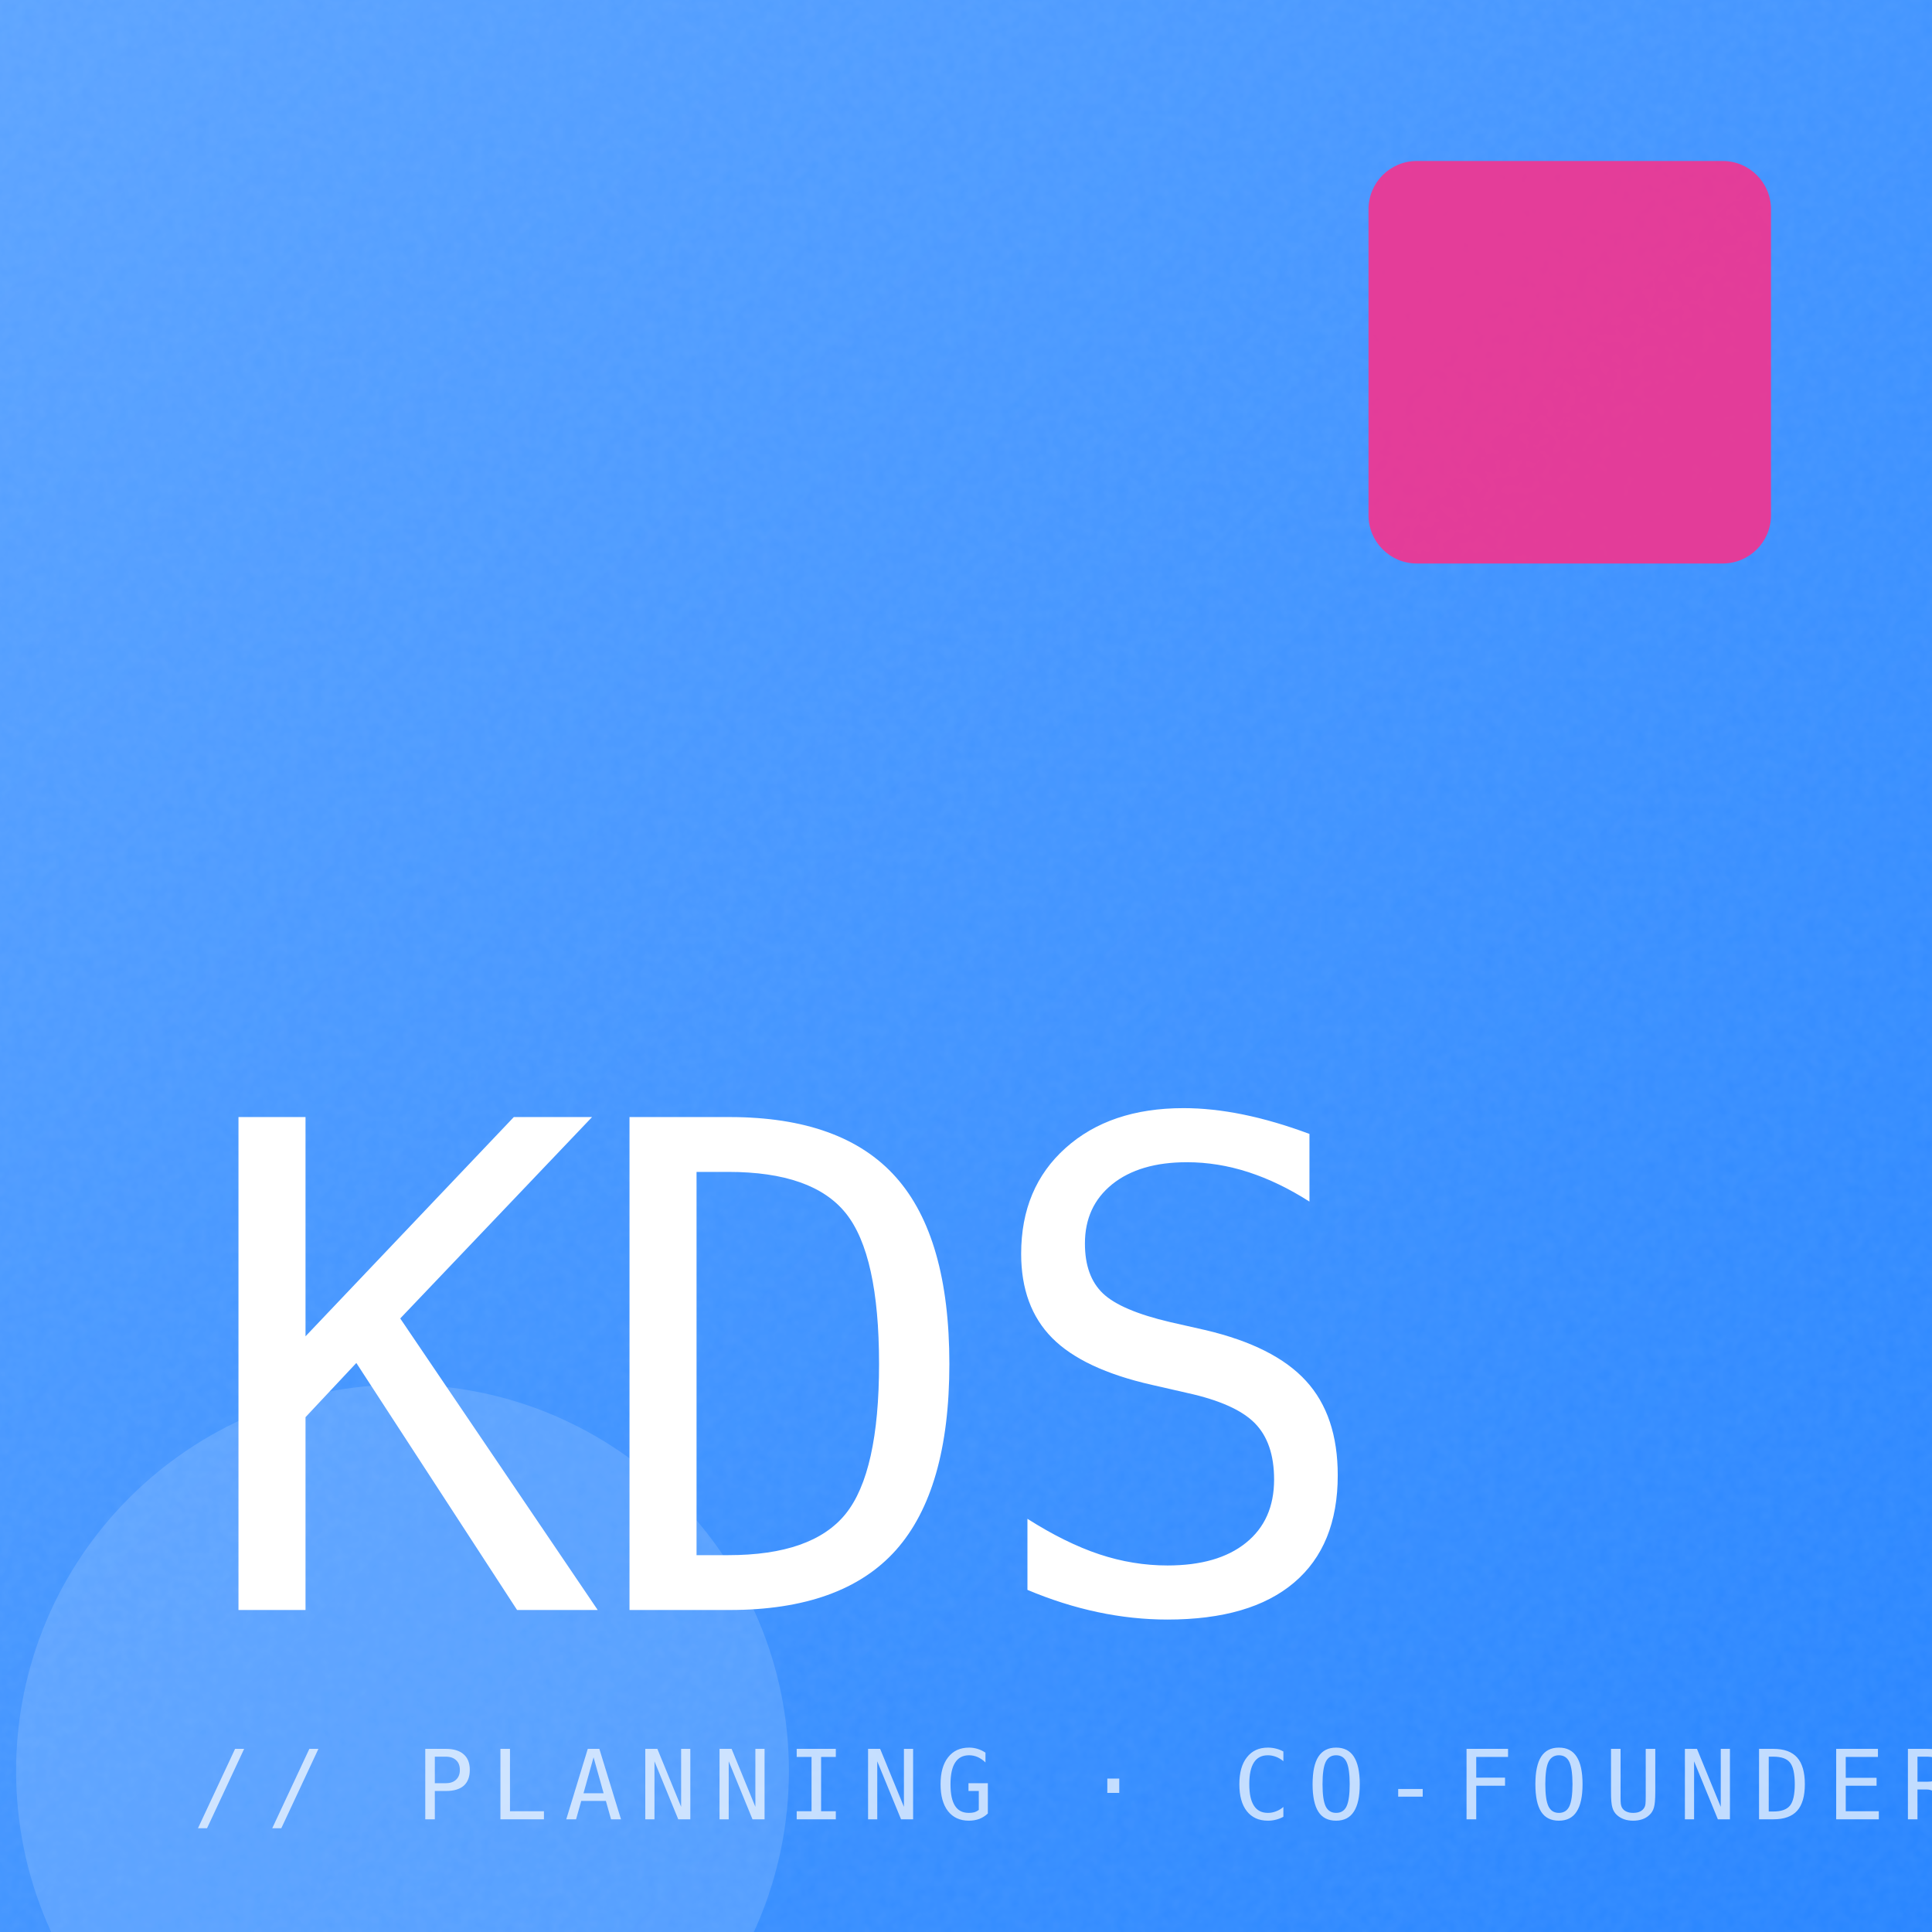
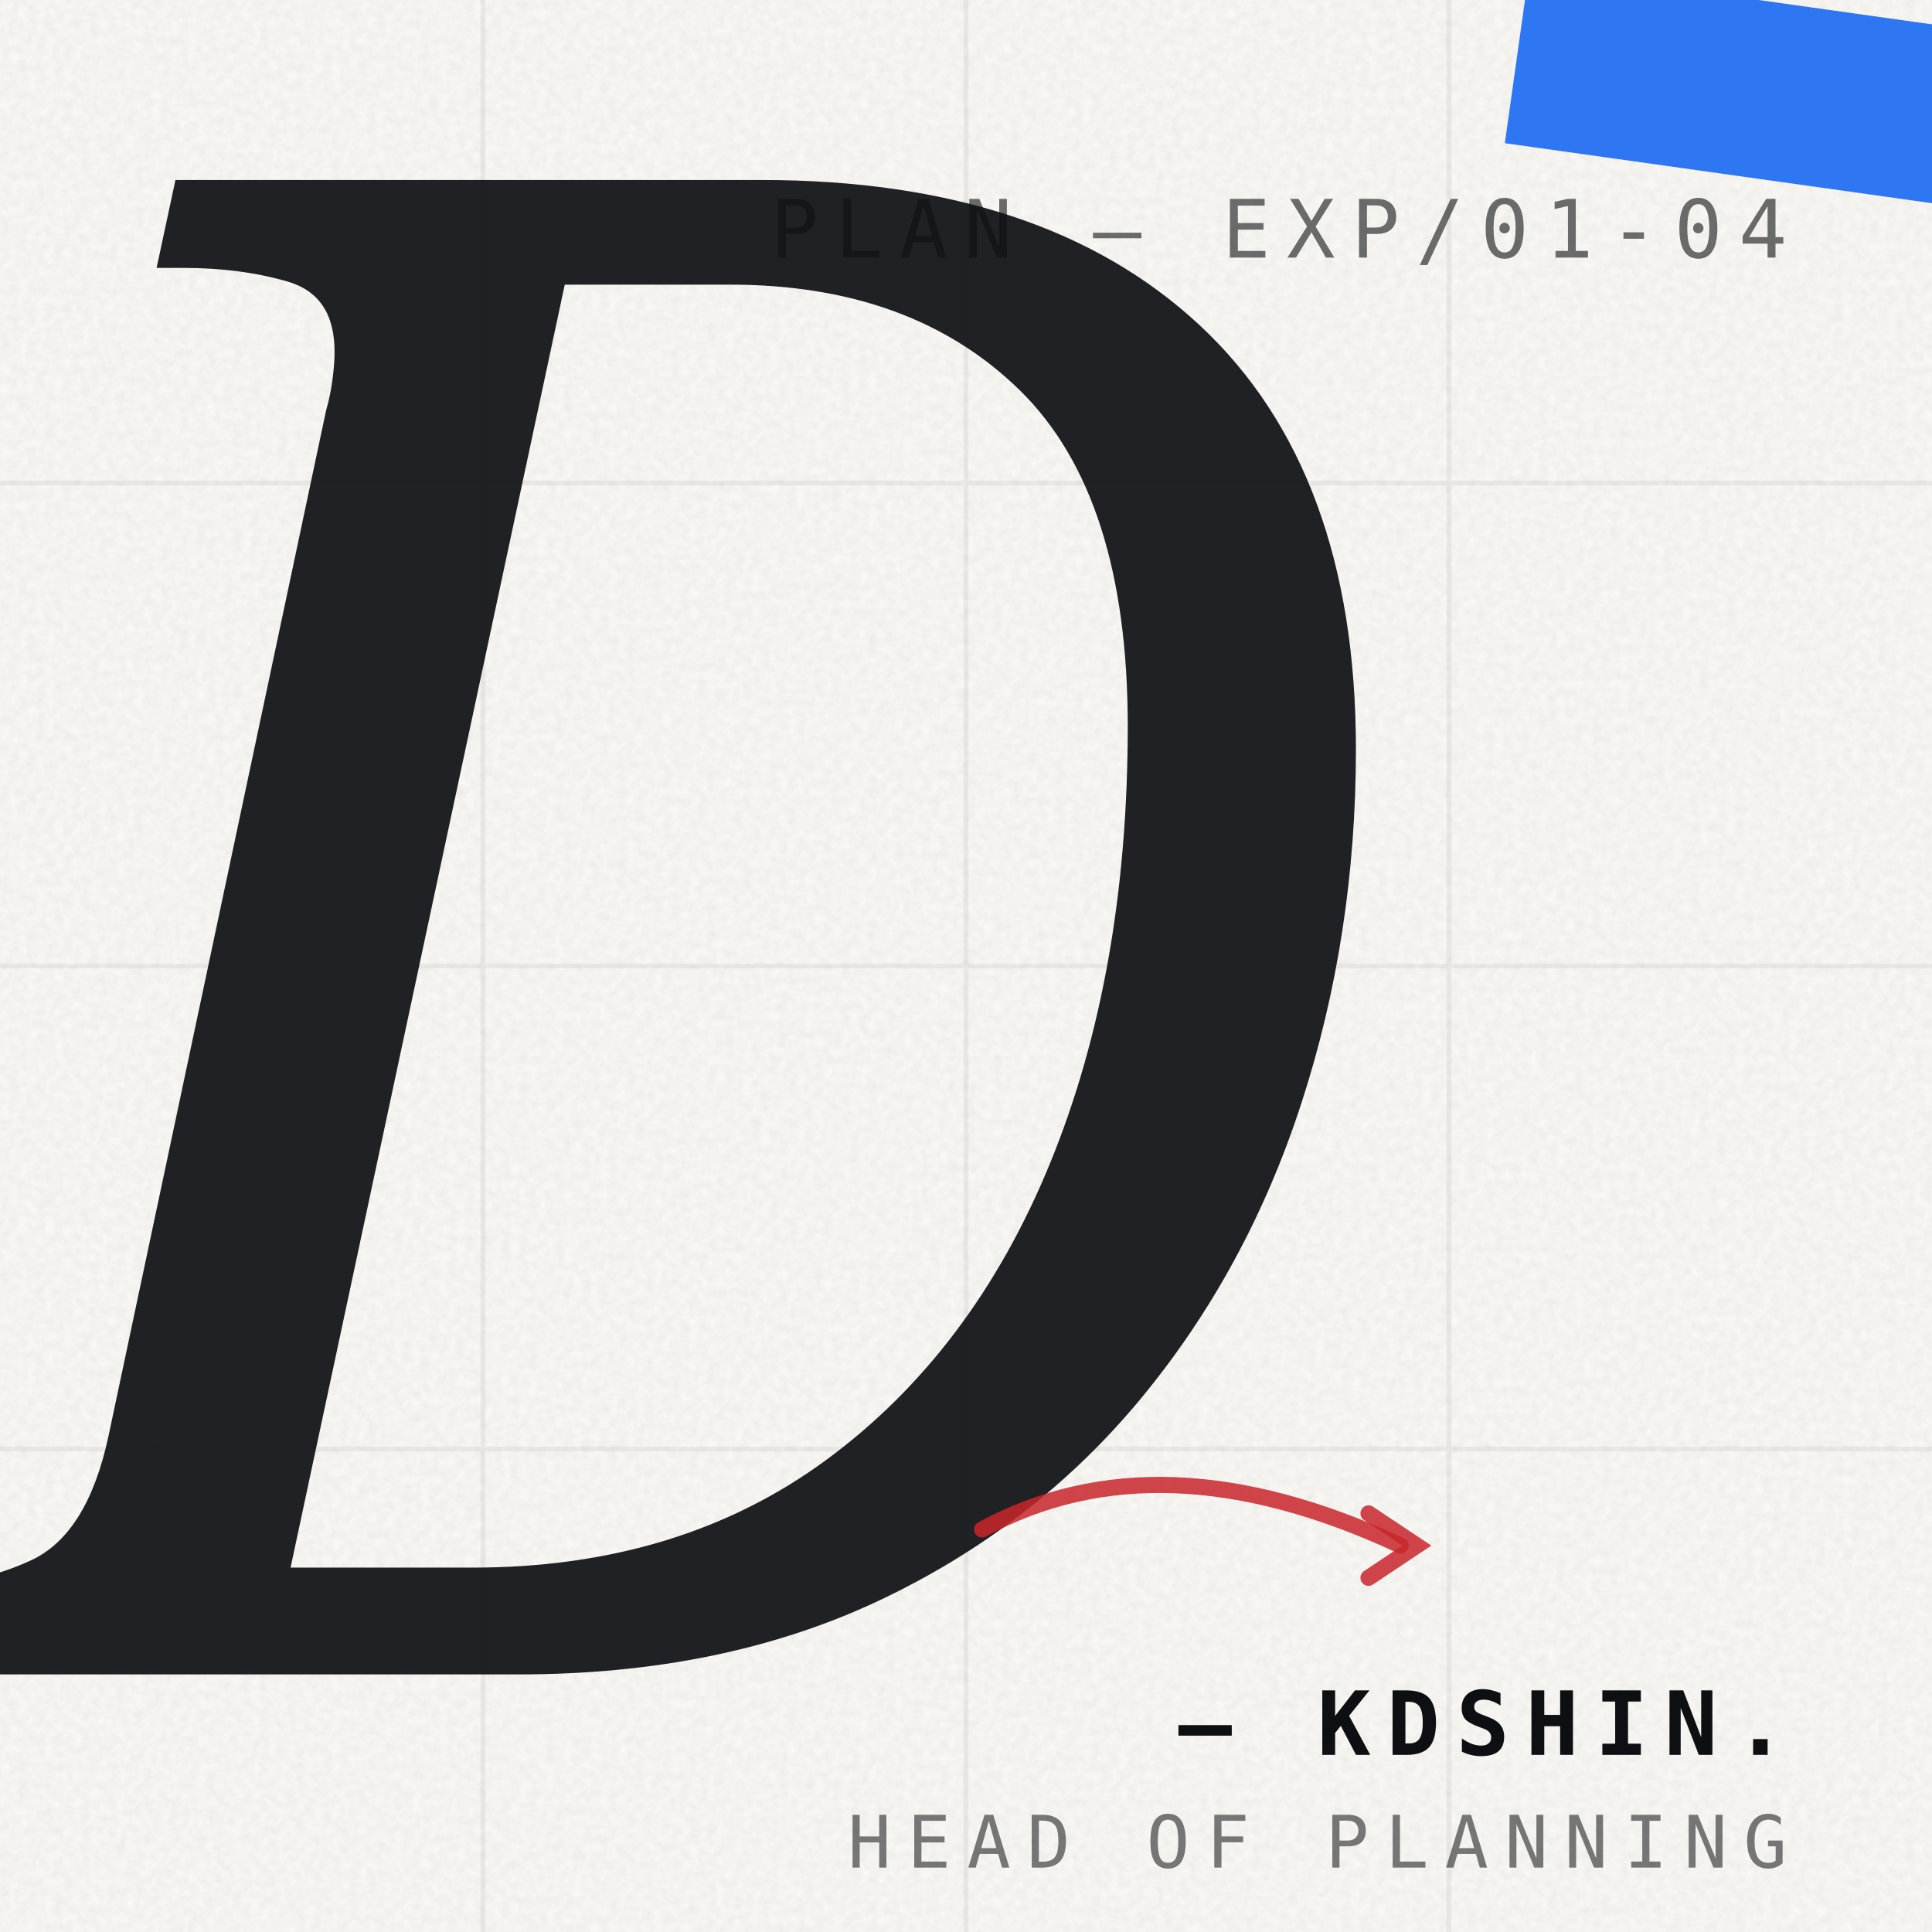
- <svg xmlns="http://www.w3.org/2000/svg" viewBox="0 0 240 240" width="240" height="240">
+ <svg xmlns="http://www.w3.org/2000/svg" viewBox="0 0 240 240" width="240" height="240" role="img" aria-label="Dongshin Kim - Head of Planning">
  <defs>
-     <linearGradient id="kdsBg" x1="0" y1="0" x2="1" y2="1">
-       <stop offset="0%" stop-color="#5BA3FF" />
-       <stop offset="100%" stop-color="#2684FF" />
-     </linearGradient>
-     <filter id="kdsNoise" x="0" y="0" width="100%" height="100%">
-       <feTurbulence type="fractalNoise" baseFrequency="0.7" numOctaves="2" />
-       <feColorMatrix values="0 0 0 0 1  0 0 0 0 1  0 0 0 0 1  0 0 0 0.06 0" />
+     <filter id="kdsGrain" x="0" y="0" width="100%" height="100%">
+       <feTurbulence type="fractalNoise" baseFrequency="0.9" numOctaves="2" stitchTiles="stitch" />
+       <feColorMatrix values="0 0 0 0 0  0 0 0 0 0  0 0 0 0 0  0 0 0 0.06 0" />
    </filter>
  </defs>
-   <rect width="240" height="240" fill="url(#kdsBg)" />
-   <rect width="240" height="240" filter="url(#kdsNoise)" />
-   <rect x="170" y="20" width="50" height="50" rx="6" fill="#FF2D87" opacity="0.85" />
-   <circle cx="50" cy="220" r="48" fill="#FFFFFF" opacity="0.14" />
-   <g fill="#FFFFFF" font-family="'JetBrains Mono', ui-monospace, monospace">
-     <text x="24" y="200" font-size="84" font-weight="500" letter-spacing="-2">KDS</text>
-     <text x="24" y="226" font-size="12" letter-spacing="2" opacity="0.7">// PLANNING · CO-FOUNDER</text>
+   <rect width="240" height="240" fill="#FBFAF6" />
+   <rect width="240" height="240" filter="url(#kdsGrain)" />
+   <rect x="190" y="-4" width="60" height="22" fill="#2570F2" transform="rotate(8 190 -4)" opacity="0.95" />
+   <g stroke="#0E0F12" stroke-width="0.6" opacity="0.06">
+     <line x1="0" y1="60" x2="240" y2="60" />
+     <line x1="0" y1="120" x2="240" y2="120" />
+     <line x1="0" y1="180" x2="240" y2="180" />
+     <line x1="60" y1="0" x2="60" y2="240" />
+     <line x1="120" y1="0" x2="120" y2="240" />
+     <line x1="180" y1="0" x2="180" y2="240" />
+   </g>
+   <text x="-12" y="208" font-family="'Instrument Serif', serif" font-style="italic" font-size="260" fill="#0E0F12" opacity="0.92" letter-spacing="-6">D</text>
+   <g font-family="'JetBrains Mono', ui-monospace, monospace" fill="#0E0F12">
+     <text x="222" y="32" font-size="10" letter-spacing="2" text-anchor="end" opacity="0.6">PLAN — EXP/01-04</text>
+     <text x="222" y="218" font-size="11" letter-spacing="2" text-anchor="end" font-weight="600">— KDSHIN.</text>
+     <text x="222" y="232" font-size="9" letter-spacing="2" text-anchor="end" opacity="0.55">HEAD OF PLANNING</text>
+   </g>
+   <g fill="none" stroke="#C8262C" stroke-width="2" stroke-linecap="round">
+     <path d="M 122 190 Q 144 178 174 192" opacity="0.85" />
+     <path d="M 170 188 L 176 192 L 170 196" opacity="0.85" />
  </g>
</svg>
